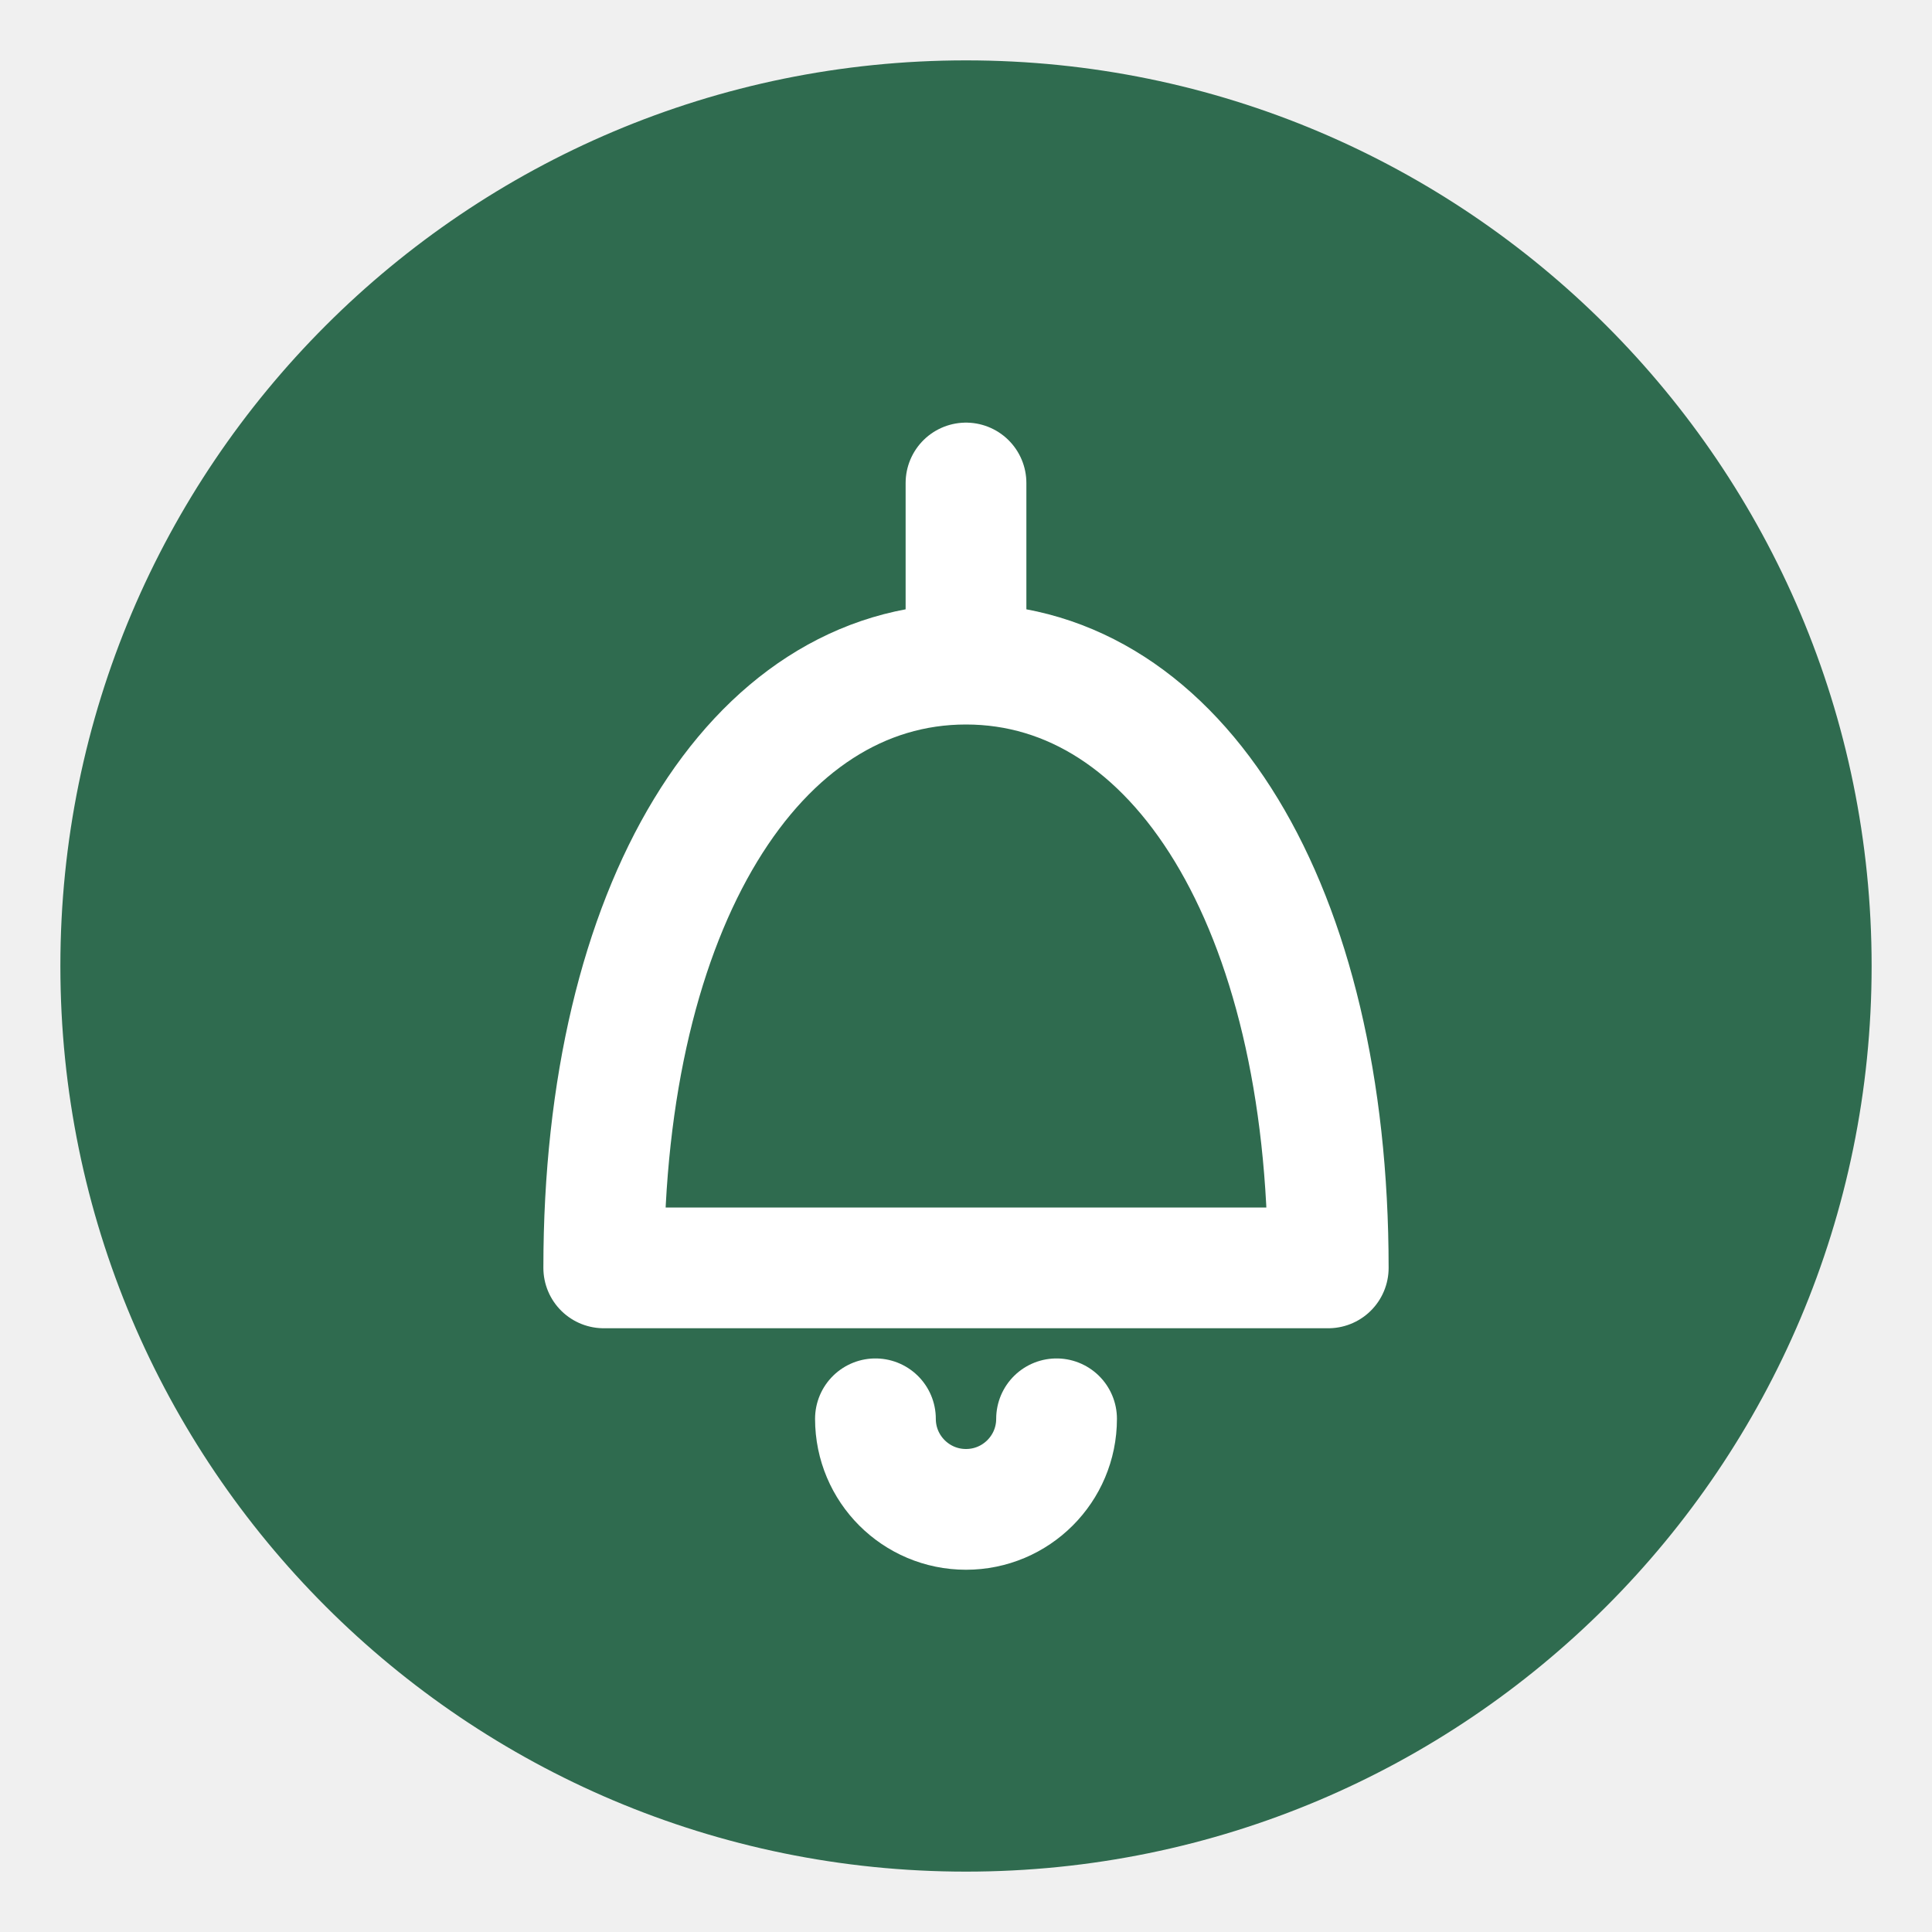
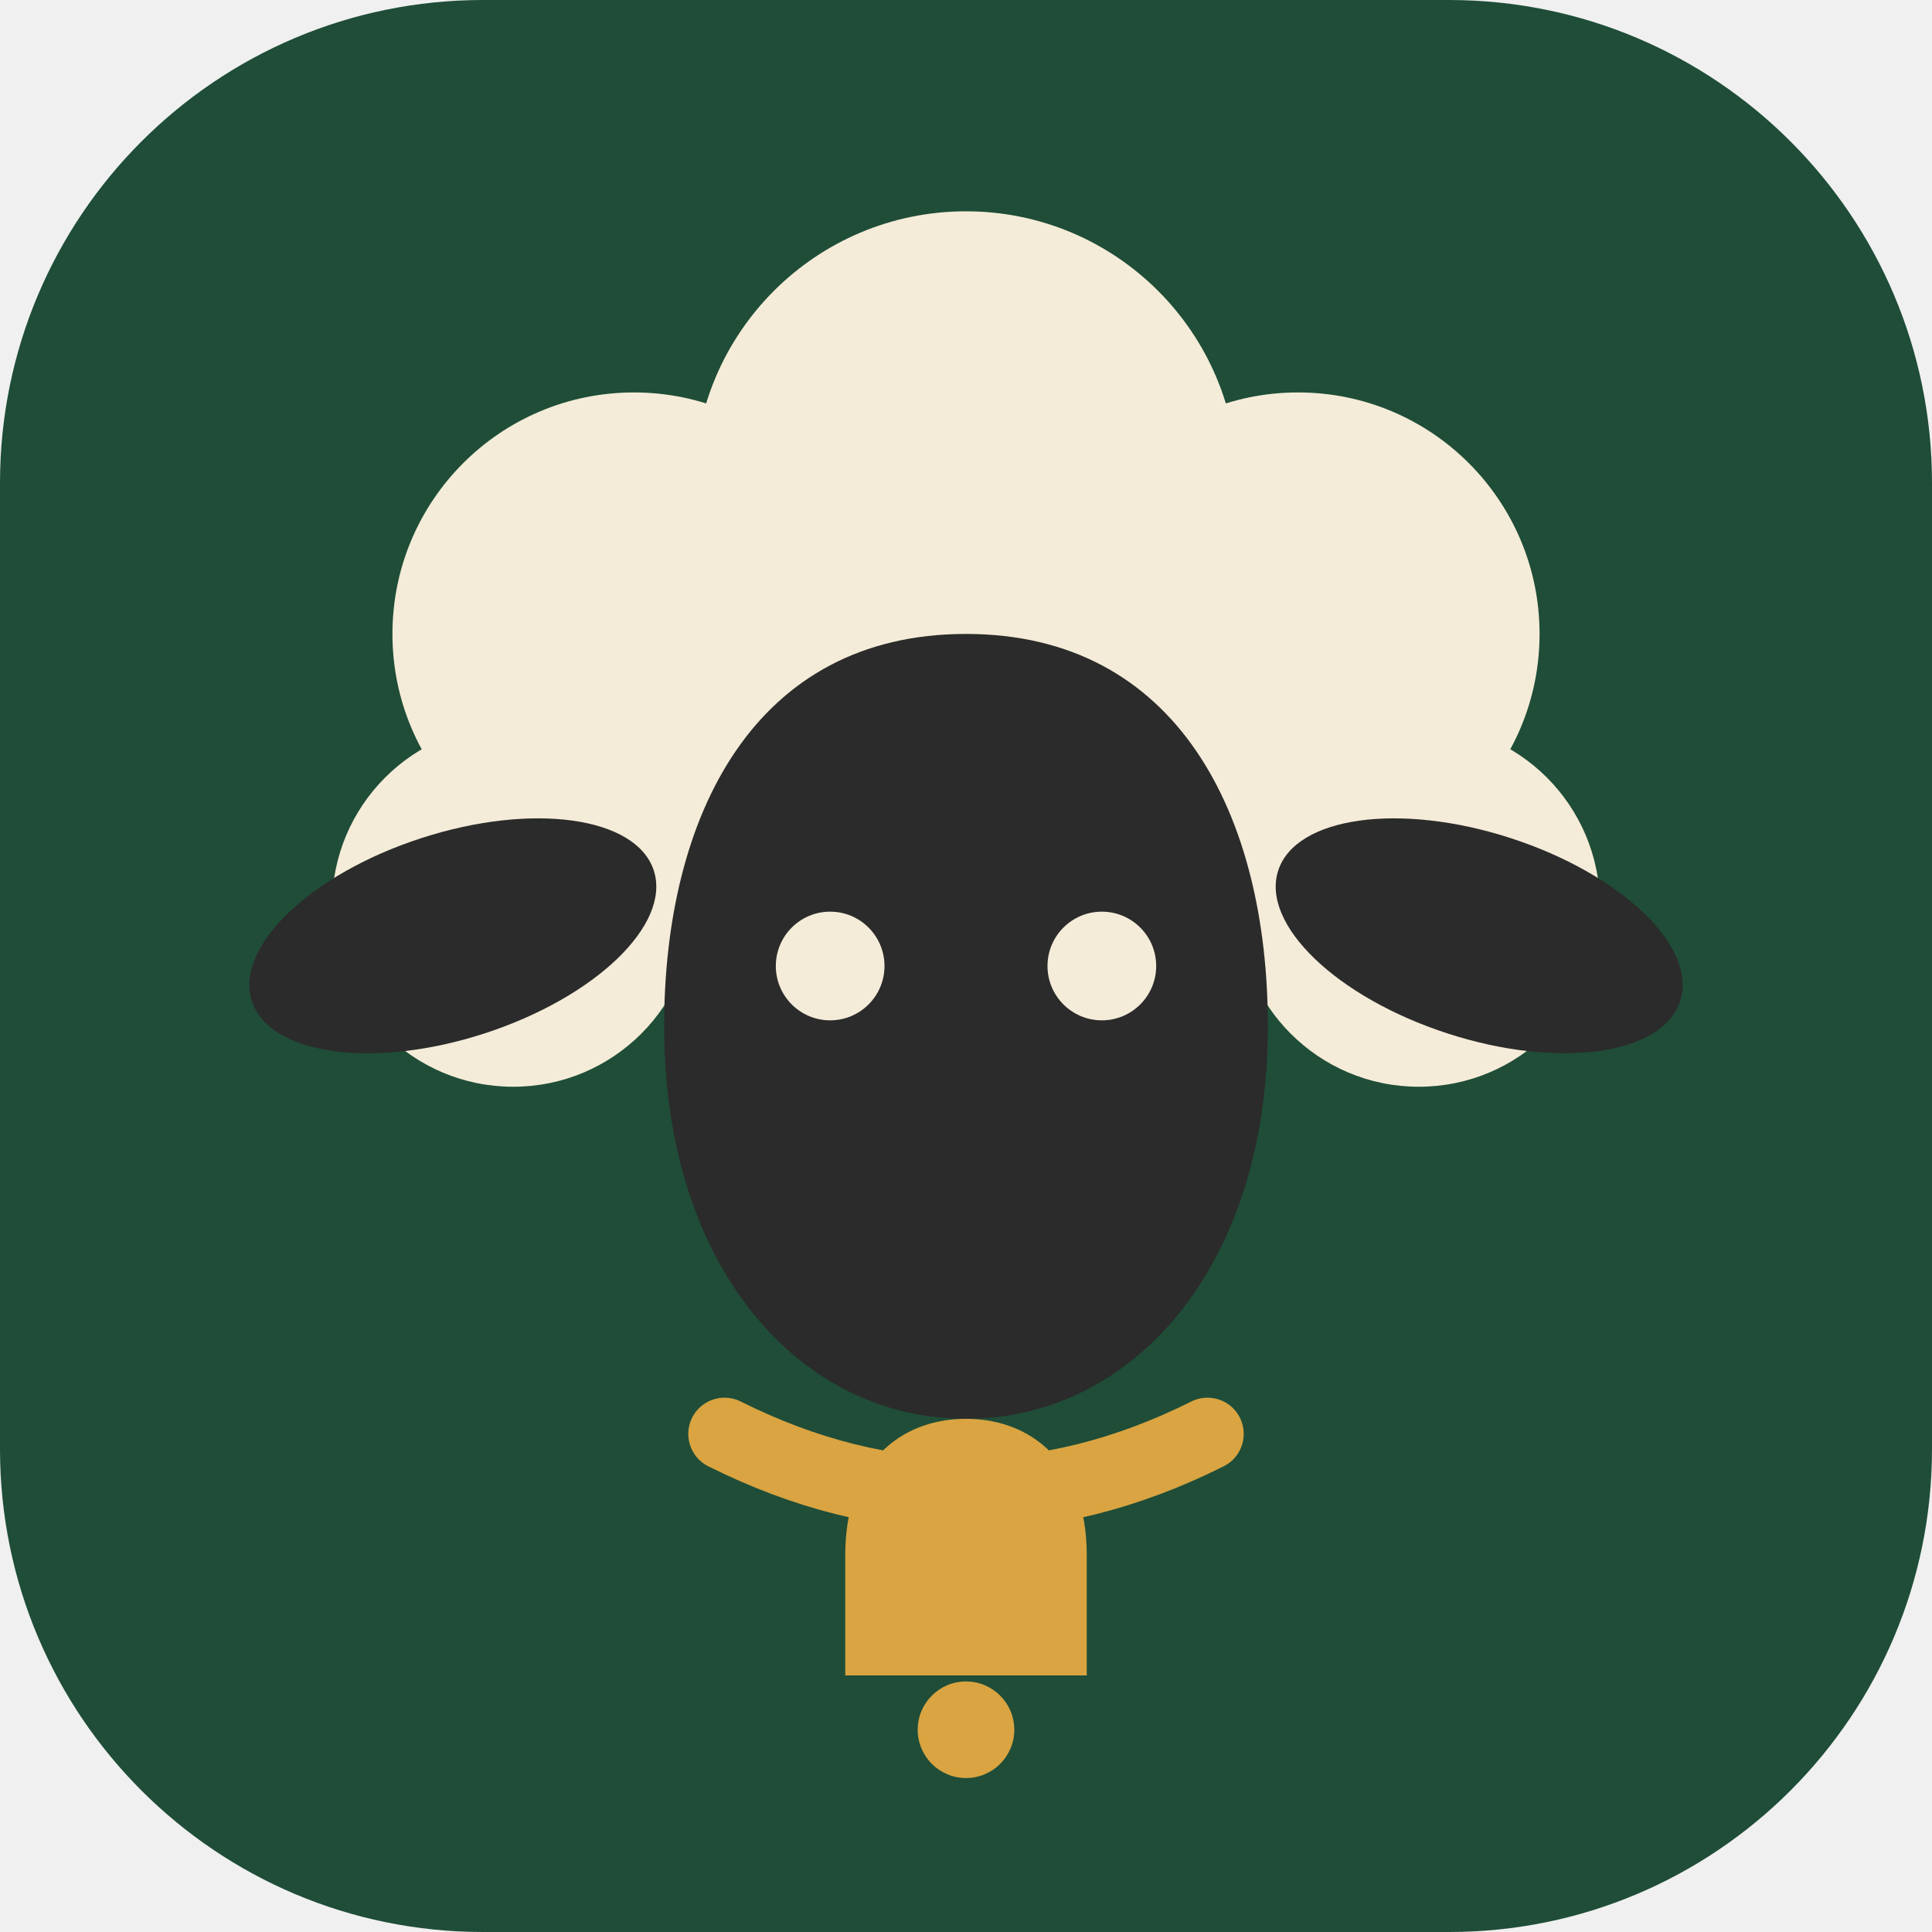
- <svg xmlns="http://www.w3.org/2000/svg" viewBox="0 0 32 32">
-   <circle cx="16" cy="16" r="15" fill="#2f6b4f" />
-   <path d="M10 21c0-6 2.5-10 6-10s6 4 6 10H10zm4.5 2.5a1.5 1.5 0 0 0 3 0M16 11V8" fill="none" stroke="#fff" stroke-width="2" stroke-linecap="round" stroke-linejoin="round" />
+ <svg xmlns="http://www.w3.org/2000/svg" viewBox="0 0 64 64">
+   <rect width="64" height="64" rx="16" fill="#1f4d38" />
+   <g fill="#f4ecd8">
+     <circle cx="21" cy="21" r="8" />
+     <circle cx="32" cy="16" r="9" />
+     <circle cx="43" cy="21" r="8" />
+     <circle cx="17" cy="30" r="6" />
+     <circle cx="47" cy="30" r="6" />
+   </g>
+   <ellipse cx="15" cy="31" rx="7" ry="3.4" transform="rotate(-18 15 31)" fill="#2b2b2b" />
+   <ellipse cx="49" cy="31" rx="7" ry="3.4" transform="rotate(18 49 31)" fill="#2b2b2b" />
+   <path d="M32 21c7 0 10 6 10 13 0 8-4.5 13-10 13s-10-5-10-13c0-7 3-13 10-13z" fill="#2b2b2b" />
+   <circle cx="27.5" cy="32" r="1.8" fill="#f4ecd8" />
+   <circle cx="36.5" cy="32" r="1.8" fill="#f4ecd8" />
+   <path d="M24 47.5q8 4 16 0" fill="none" stroke="#d9a441" stroke-width="2.4" stroke-linecap="round" />
+   <path d="M28 51.5c0-3 1.8-4.5 4-4.5s4 1.5 4 4.5v4h-8z" fill="#d9a441" />
+   <circle cx="32" cy="57.3" r="1.6" fill="#d9a441" />
</svg>
